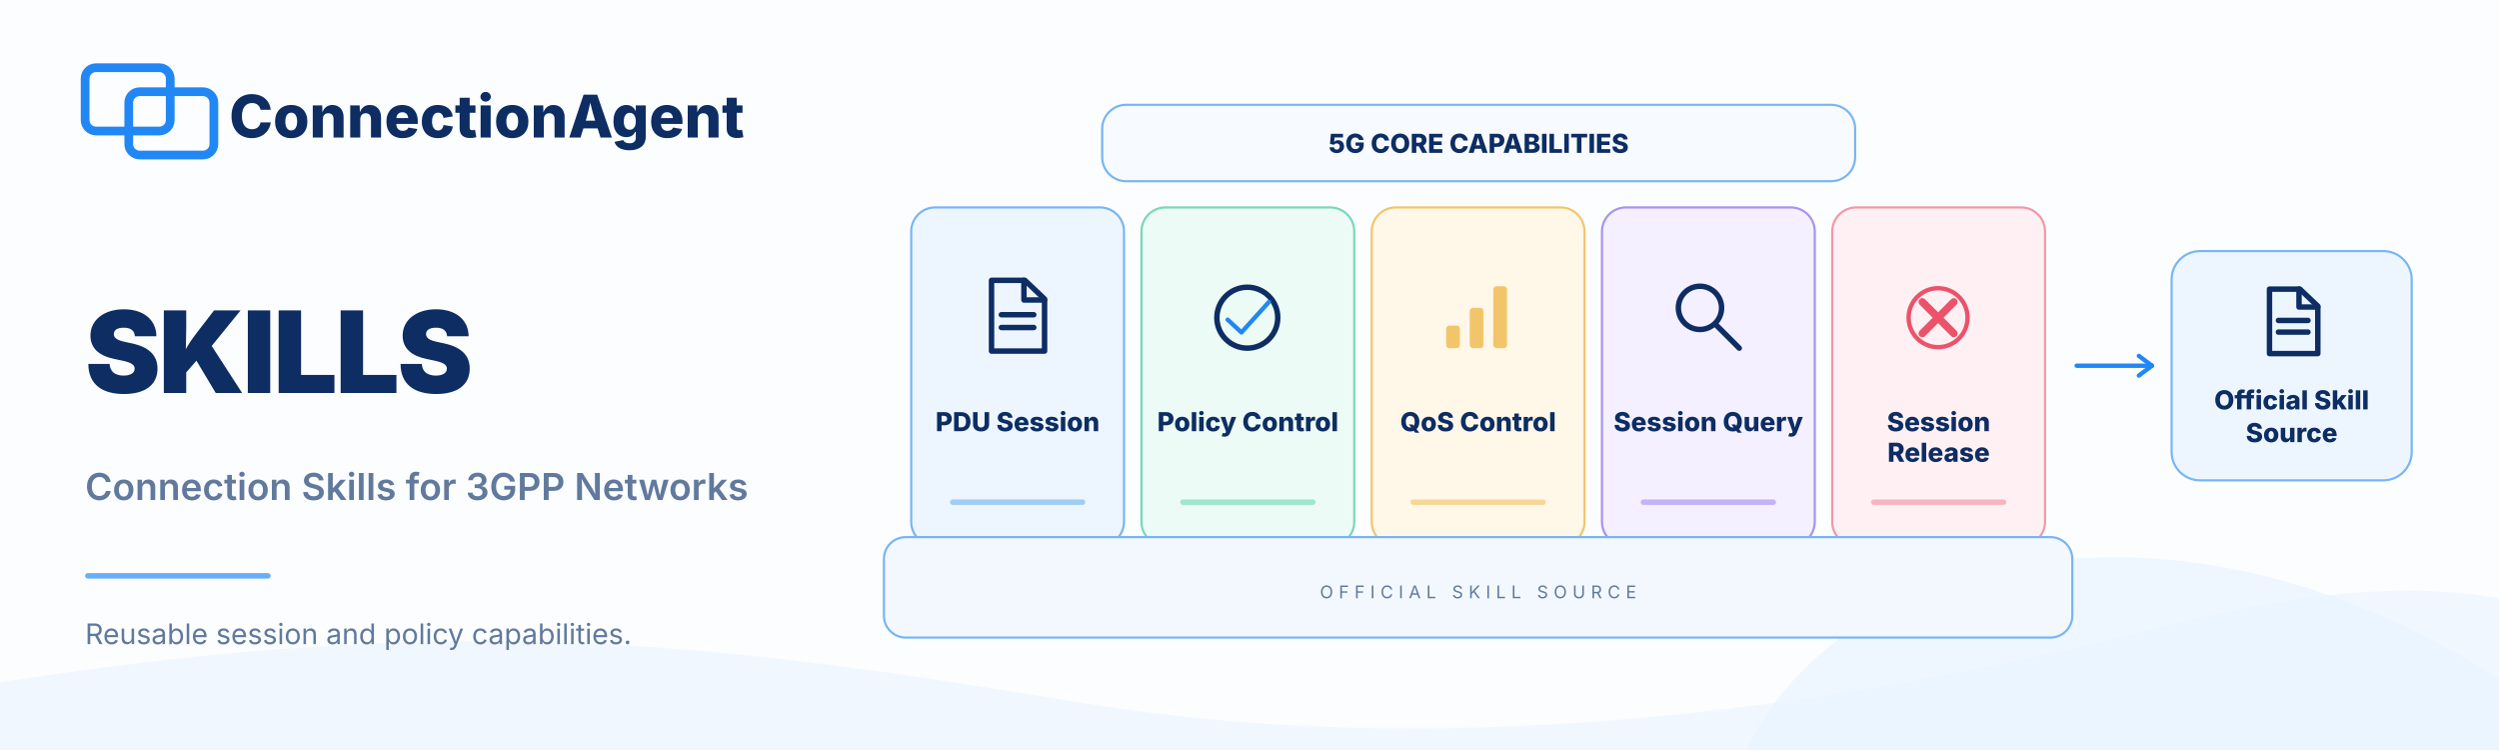
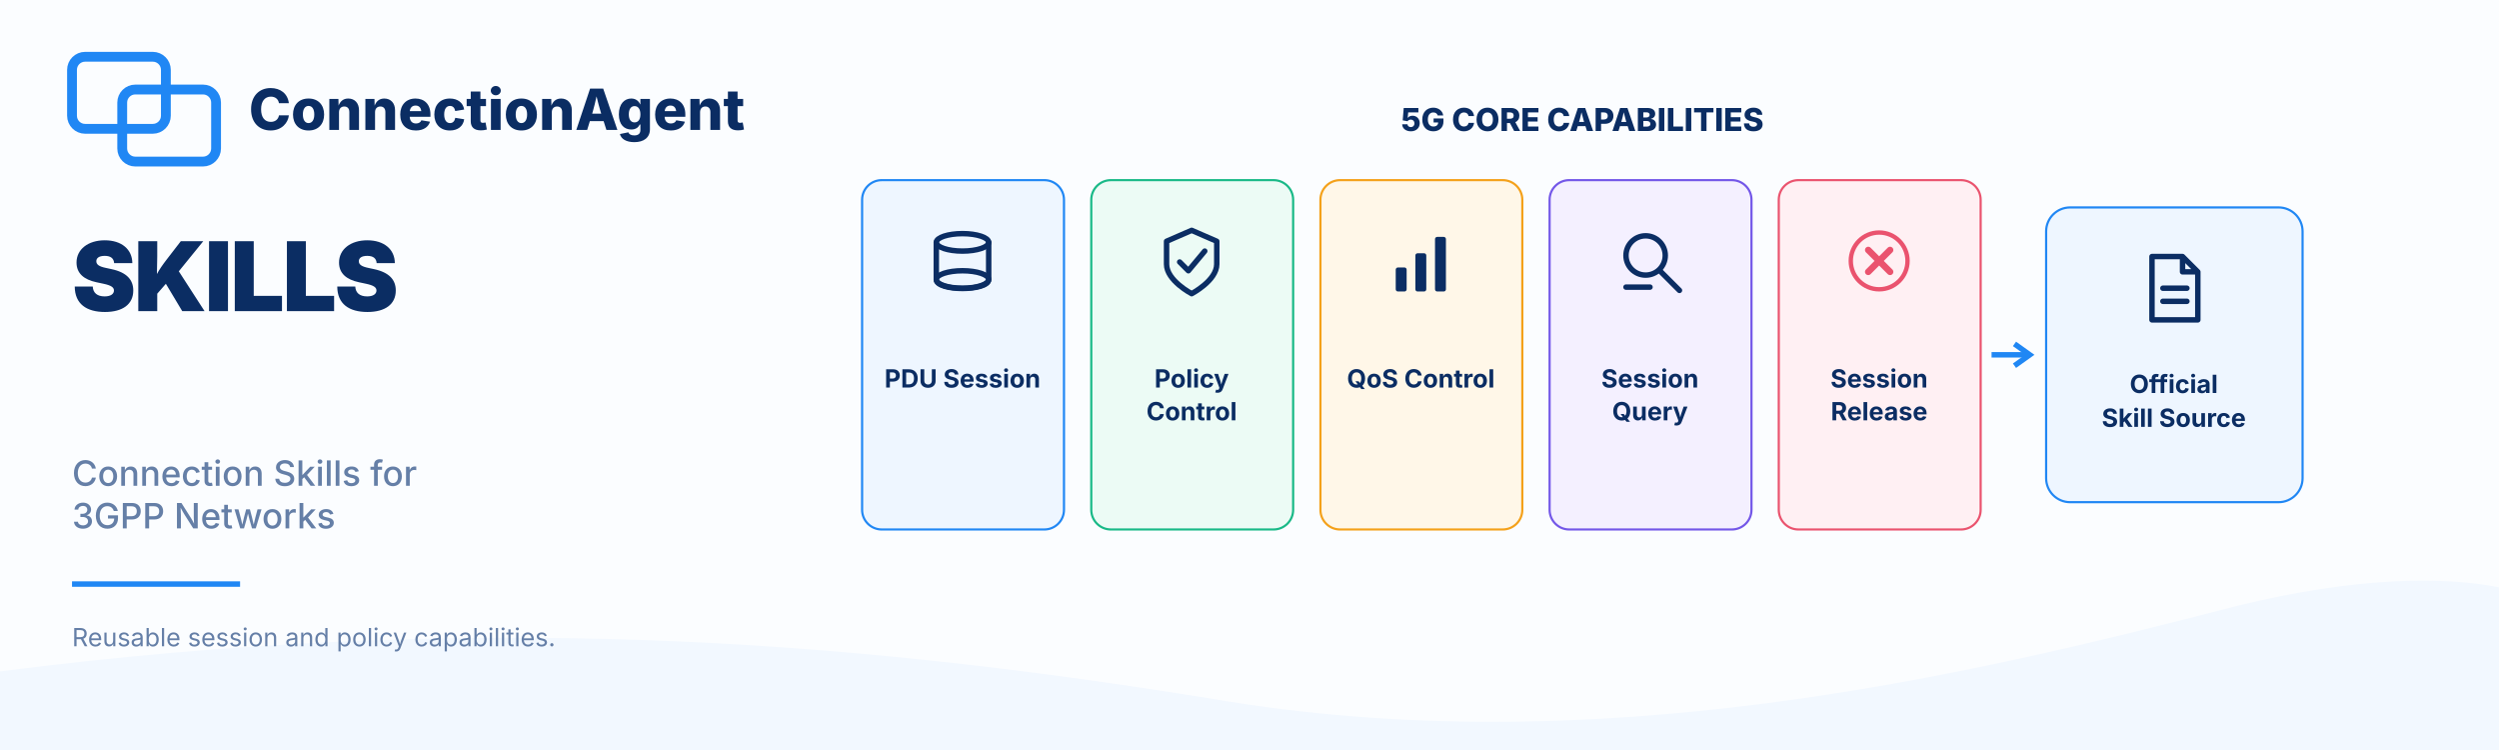
- <svg xmlns="http://www.w3.org/2000/svg" width="2290" height="687" viewBox="0 0 2290 687" role="img" aria-label="ConnectionAgent SKILLS banner">
-   <style>
- .sans{font-family:Inter,Arial,sans-serif}.brand{font-size:54px;font-weight:760;fill:#0D2D63}.title{font-size:104px;font-weight:850;fill:#0D2D63;letter-spacing:-2px}.subtitle{font-size:34px;font-weight:560;fill:#61799D}.desc{font-size:26px;fill:#61799D}.nt{font-size:24px;font-weight:760;fill:#0D2D63}.nd{font-size:17px;fill:#61799D}.small{font-size:16px;fill:#61799D}.line{fill:none;stroke:#2187F4;stroke-width:4;stroke-linecap:round;stroke-linejoin:round}.thin{fill:none;stroke:#BFDDFB;stroke-width:2}.icon{fill:none;stroke:#0D2D63;stroke-width:5;stroke-linecap:round;stroke-linejoin:round}
- </style>
-   <rect width="2290" height="687" fill="#FBFDFF" />
-   <path d="M0 625 C420 560 650 588 980 642 C1320 700 1680 650 1975 576 C2130 536 2220 536 2290 548 L2290 687 L0 687 Z" fill="#F1F7FF" />
-   <path d="M1600 687 C1650 585 1755 530 1870 515 C2010 496 2160 538 2290 622 L2290 687 Z" fill="#E8F3FF" opacity=".7" />
+ <svg xmlns="http://www.w3.org/2000/svg" width="2290" height="687" viewBox="0 0 2290 687">
+   <style>.f{font-family:Inter,Arial,sans-serif}.brand{font-size:52px;font-weight:760;fill:#0B2D63}.title{font-size:88px;font-weight:850;fill:#0B2D63;letter-spacing:-2px}.sub{font-size:32px;font-weight:550;fill:#657FA7}.desc{font-size:23px;fill:#657FA7}.h{font-size:29px;font-weight:760;fill:#0B2D63}.m{font-size:23px;font-weight:720;fill:#0B2D63}.s{font-size:18px;fill:#657FA7}</style>
+   <rect width="100%" height="100%" fill="#FBFDFF" />
+   <path d="M0 615 C430 560 770 585 1110 640 C1460 700 1800 620 2050 555 C2160 528 2240 528 2290 538V687H0Z" fill="#F2F8FF" />
  <g>
-     <rect x="78" y="62" width="78" height="58" rx="10" fill="none" stroke="#2187F4" stroke-width="8" />
-     <rect x="118" y="84" width="78" height="58" rx="10" fill="none" stroke="#2187F4" stroke-width="8" />
+     <rect x="66" y="52" width="86" height="66" rx="12" fill="none" stroke="#2087F4" stroke-width="9" />
+     <rect x="112" y="82" width="86" height="66" rx="12" fill="none" stroke="#2087F4" stroke-width="9" />
  </g>
-   <text x="210" y="126" class="sans brand">ConnectionAgent</text>
-   <text x="78" y="360" class="sans title">SKILLS</text>
-   <text x="78" y="458" class="sans subtitle">Connection Skills for 3GPP Networks</text>
-   <rect x="78" y="525" width="170" height="5" rx="2.5" fill="#66AEF7" />
-   <text x="78" y="590" class="sans desc">Reusable session and policy capabilities.</text>
-   <rect x="1010" y="96" width="690" height="70" rx="22" fill="#F7FBFF" stroke="#77B5F5" stroke-width="2" />
-   <text x="1355" y="140" text-anchor="middle" class="sans nt" font-size="30">5G CORE CAPABILITIES</text>
-   <rect x="835" y="190" width="195" height="310" rx="22" fill="#EDF6FF" stroke="#77B5F5" stroke-width="2" />
-   <path d="M908.6 256.8 H939.2 L957.2 273.9 V321.6 H908.6 Z" class="icon" />
-   <path d="M938.3 256.8 V274.8 H957.2 M917.6 288.3 H947.3 M917.6 300.0 H947.3" class="icon" />
-   <text x="932.5" y="395" text-anchor="middle" class="sans nt">PDU Session</text>
-   <line x1="873" y1="460" x2="992" y2="460" stroke="#77B5F5" stroke-width="5" stroke-linecap="round" opacity=".65" />
-   <rect x="1046" y="190" width="195" height="310" rx="22" fill="#ECFBF5" stroke="#78D8B8" stroke-width="2" />
-   <circle cx="1143" cy="291" r="27.9" class="icon" />
-   <path d="M1125 292.8 L1137.6 304.5 L1162.8 276.6" class="line" />
-   <text x="1143.5" y="395" text-anchor="middle" class="sans nt">Policy Control</text>
-   <line x1="1084" y1="460" x2="1203" y2="460" stroke="#78D8B8" stroke-width="5" stroke-linecap="round" opacity=".65" />
-   <rect x="1257" y="190" width="195" height="310" rx="22" fill="#FFF7E8" stroke="#F3C56B" stroke-width="2" />
-   <rect x="1325.2" y="298.2" width="12.6" height="20.7" rx="3" fill="#F3C56B" />
-   <rect x="1346.8" y="282" width="12.6" height="36.9" rx="3" fill="#F3C56B" />
-   <rect x="1368.4" y="262.2" width="12.6" height="56.7" rx="3" fill="#F3C56B" />
-   <text x="1354.5" y="395" text-anchor="middle" class="sans nt">QoS Control</text>
-   <line x1="1295" y1="460" x2="1414" y2="460" stroke="#F3C56B" stroke-width="5" stroke-linecap="round" opacity=".65" />
-   <rect x="1468" y="190" width="195" height="310" rx="22" fill="#F4F0FF" stroke="#A892F0" stroke-width="2" />
-   <circle cx="1557.8" cy="282" r="19.8" class="icon" />
-   <path d="M1572.2 297.3 L1593.8 318.9" class="icon" />
-   <text x="1565.5" y="395" text-anchor="middle" class="sans nt">Session Query</text>
-   <line x1="1506" y1="460" x2="1625" y2="460" stroke="#A892F0" stroke-width="5" stroke-linecap="round" opacity=".65" />
-   <rect x="1679" y="190" width="195" height="310" rx="22" fill="#FFF0F3" stroke="#F197A6" stroke-width="2" />
-   <circle cx="1776" cy="291" r="27" fill="#FFF0F3" stroke="#EB536B" stroke-width="4" />
-   <path d="M1761.6 276.6 L1790.4 305.4 M1790.4 276.6 L1761.6 305.4" stroke="#EB536B" stroke-width="7" stroke-linecap="round" />
-   <text x="1776.5" y="395" text-anchor="middle" class="sans nt">Session</text>
-   <text x="1776.5" y="423" text-anchor="middle" class="sans nt">Release</text>
-   <line x1="1717" y1="460" x2="1836" y2="460" stroke="#F197A6" stroke-width="5" stroke-linecap="round" opacity=".65" />
-   <rect x="810" y="492" width="1089" height="92" rx="20" fill="#F3F8FF" stroke="#77B5F5" stroke-width="2" />
-   <text x="1354.5" y="548" text-anchor="middle" class="sans small" font-size="22" letter-spacing="5">OFFICIAL SKILL SOURCE</text>
-   <path d="M1903 335 L1972 335" class="line" />
-   <path d="M1960 326 L1972 335 L1960 344" class="line" />
-   <rect x="1990" y="230" width="220" height="210" rx="26" fill="#EDF6FF" stroke="#77B5F5" stroke-width="2" />
-   <path d="M2079.68 264.84 H2107.56 L2123.96 280.42 V323.88 H2079.68 Z" class="icon" />
-   <path d="M2106.74 264.84 V281.24 H2123.96 M2087.88 293.54 H2114.94 M2087.88 304.2 H2114.94" class="icon" />
-   <text x="2100" y="375" text-anchor="middle" class="sans nt">Official Skill</text>
-   <text x="2100" y="405" text-anchor="middle" class="sans nt">Source</text>
+   <text x="228" y="119" class="f brand">ConnectionAgent</text>
+   <text x="66" y="285" class="f title">SKILLS</text>
+   <text x="66" y="445" class="f sub">Connection Skills for</text>
+   <text x="66" y="484" class="f sub">3GPP Networks</text>
+   <line x1="66" y1="535" x2="220" y2="535" stroke="#2087F4" stroke-width="5" />
+   <text x="66" y="592" class="f desc">Reusable session and policy capabilities.</text>
+   <text x="1450" y="120" class="f h" text-anchor="middle">5G CORE CAPABILITIES</text>
+   <rect x="790" y="165" width="185" height="320" rx="18" fill="#EEF6FF" stroke="#2087F4" stroke-width="2" />
+   <ellipse cx="882.0" cy="222" rx="24" ry="8" stroke="#0B2D63" stroke-width="5" fill="none" stroke-linecap="round" stroke-linejoin="round" />
+   <path d="M858 222v34c0 11 48 11 48 0V222" stroke="#0B2D63" stroke-width="5" fill="none" stroke-linecap="round" stroke-linejoin="round" />
+   <ellipse cx="882.0" cy="256" rx="24" ry="8" stroke="#0B2D63" stroke-width="5" fill="none" stroke-linecap="round" stroke-linejoin="round" />
+   <text x="882" y="355" class="f m" text-anchor="middle">PDU Session</text>
+   <rect x="1000" y="165" width="185" height="320" rx="18" fill="#ECFBF5" stroke="#19B987" stroke-width="2" />
+   <path d="M1092.0 211l23 10v21c0 15-23 27-23 27S1069 257 1069 242V221z" stroke="#0B2D63" stroke-width="5" fill="none" stroke-linecap="round" stroke-linejoin="round" />
+   <path d="M1081 240l8 8 15-18" stroke="#0B2D63" stroke-width="5" fill="none" stroke-linecap="round" stroke-linejoin="round" />
+   <text x="1092" y="355" class="f m" text-anchor="middle">Policy</text>
+   <text x="1092" y="385" class="f m" text-anchor="middle">Control</text>
+   <rect x="1210" y="165" width="185" height="320" rx="18" fill="#FFF7E8" stroke="#F4A11A" stroke-width="2" />
+   <rect x="1279" y="245" width="10" height="22" rx="2" fill="#0B2D63" />
+   <rect x="1297" y="232" width="10" height="35" rx="2" fill="#0B2D63" />
+   <rect x="1315" y="217" width="10" height="50" rx="2" fill="#0B2D63" />
+   <text x="1302" y="355" class="f m" text-anchor="middle">QoS Control</text>
+   <rect x="1420" y="165" width="185" height="320" rx="18" fill="#F4F0FF" stroke="#7357E8" stroke-width="2" />
+   <circle cx="1508" cy="234" r="18" stroke="#0B2D63" stroke-width="5" fill="none" stroke-linecap="round" stroke-linejoin="round" />
+   <path d="M1521 248l18 18 M1490 263h22" stroke="#0B2D63" stroke-width="5" fill="none" stroke-linecap="round" stroke-linejoin="round" />
+   <text x="1512" y="355" class="f m" text-anchor="middle">Session</text>
+   <text x="1512" y="385" class="f m" text-anchor="middle">Query</text>
+   <rect x="1630" y="165" width="185" height="320" rx="18" fill="#FFF0F3" stroke="#EA536E" stroke-width="2" />
+   <circle cx="1722.0" cy="239.0" r="26" fill="#FFF0F3" stroke="#EA536E" stroke-width="4" />
+   <path d="M1712 229l20 20 M1732 229l-20 20" stroke="#EA536E" stroke-width="6" stroke-linecap="round" />
+   <text x="1722" y="355" class="f m" text-anchor="middle">Session</text>
+   <text x="1722" y="385" class="f m" text-anchor="middle">Release</text>
+   <rect x="1875" y="190" width="235" height="270" rx="22" fill="#EEF6FF" stroke="#2087F4" stroke-width="2" />
+   <path d="M1972 235h28l14 14v44H1972z M2000 235v14h14 M1982 264h22 M1982 276h22" stroke="#0B2D63" stroke-width="5" fill="none" stroke-linecap="round" stroke-linejoin="round" />
+   <text x="1992" y="360" class="f m" text-anchor="middle">Official</text>
+   <text x="1992" y="391" class="f m" text-anchor="middle">Skill Source</text>
+   <path d="M1825 325H1860" stroke="#2087F4" stroke-width="5" />
+   <path d="M1846 315l14 10-14 10" fill="none" stroke="#2087F4" stroke-width="5" />
</svg>
